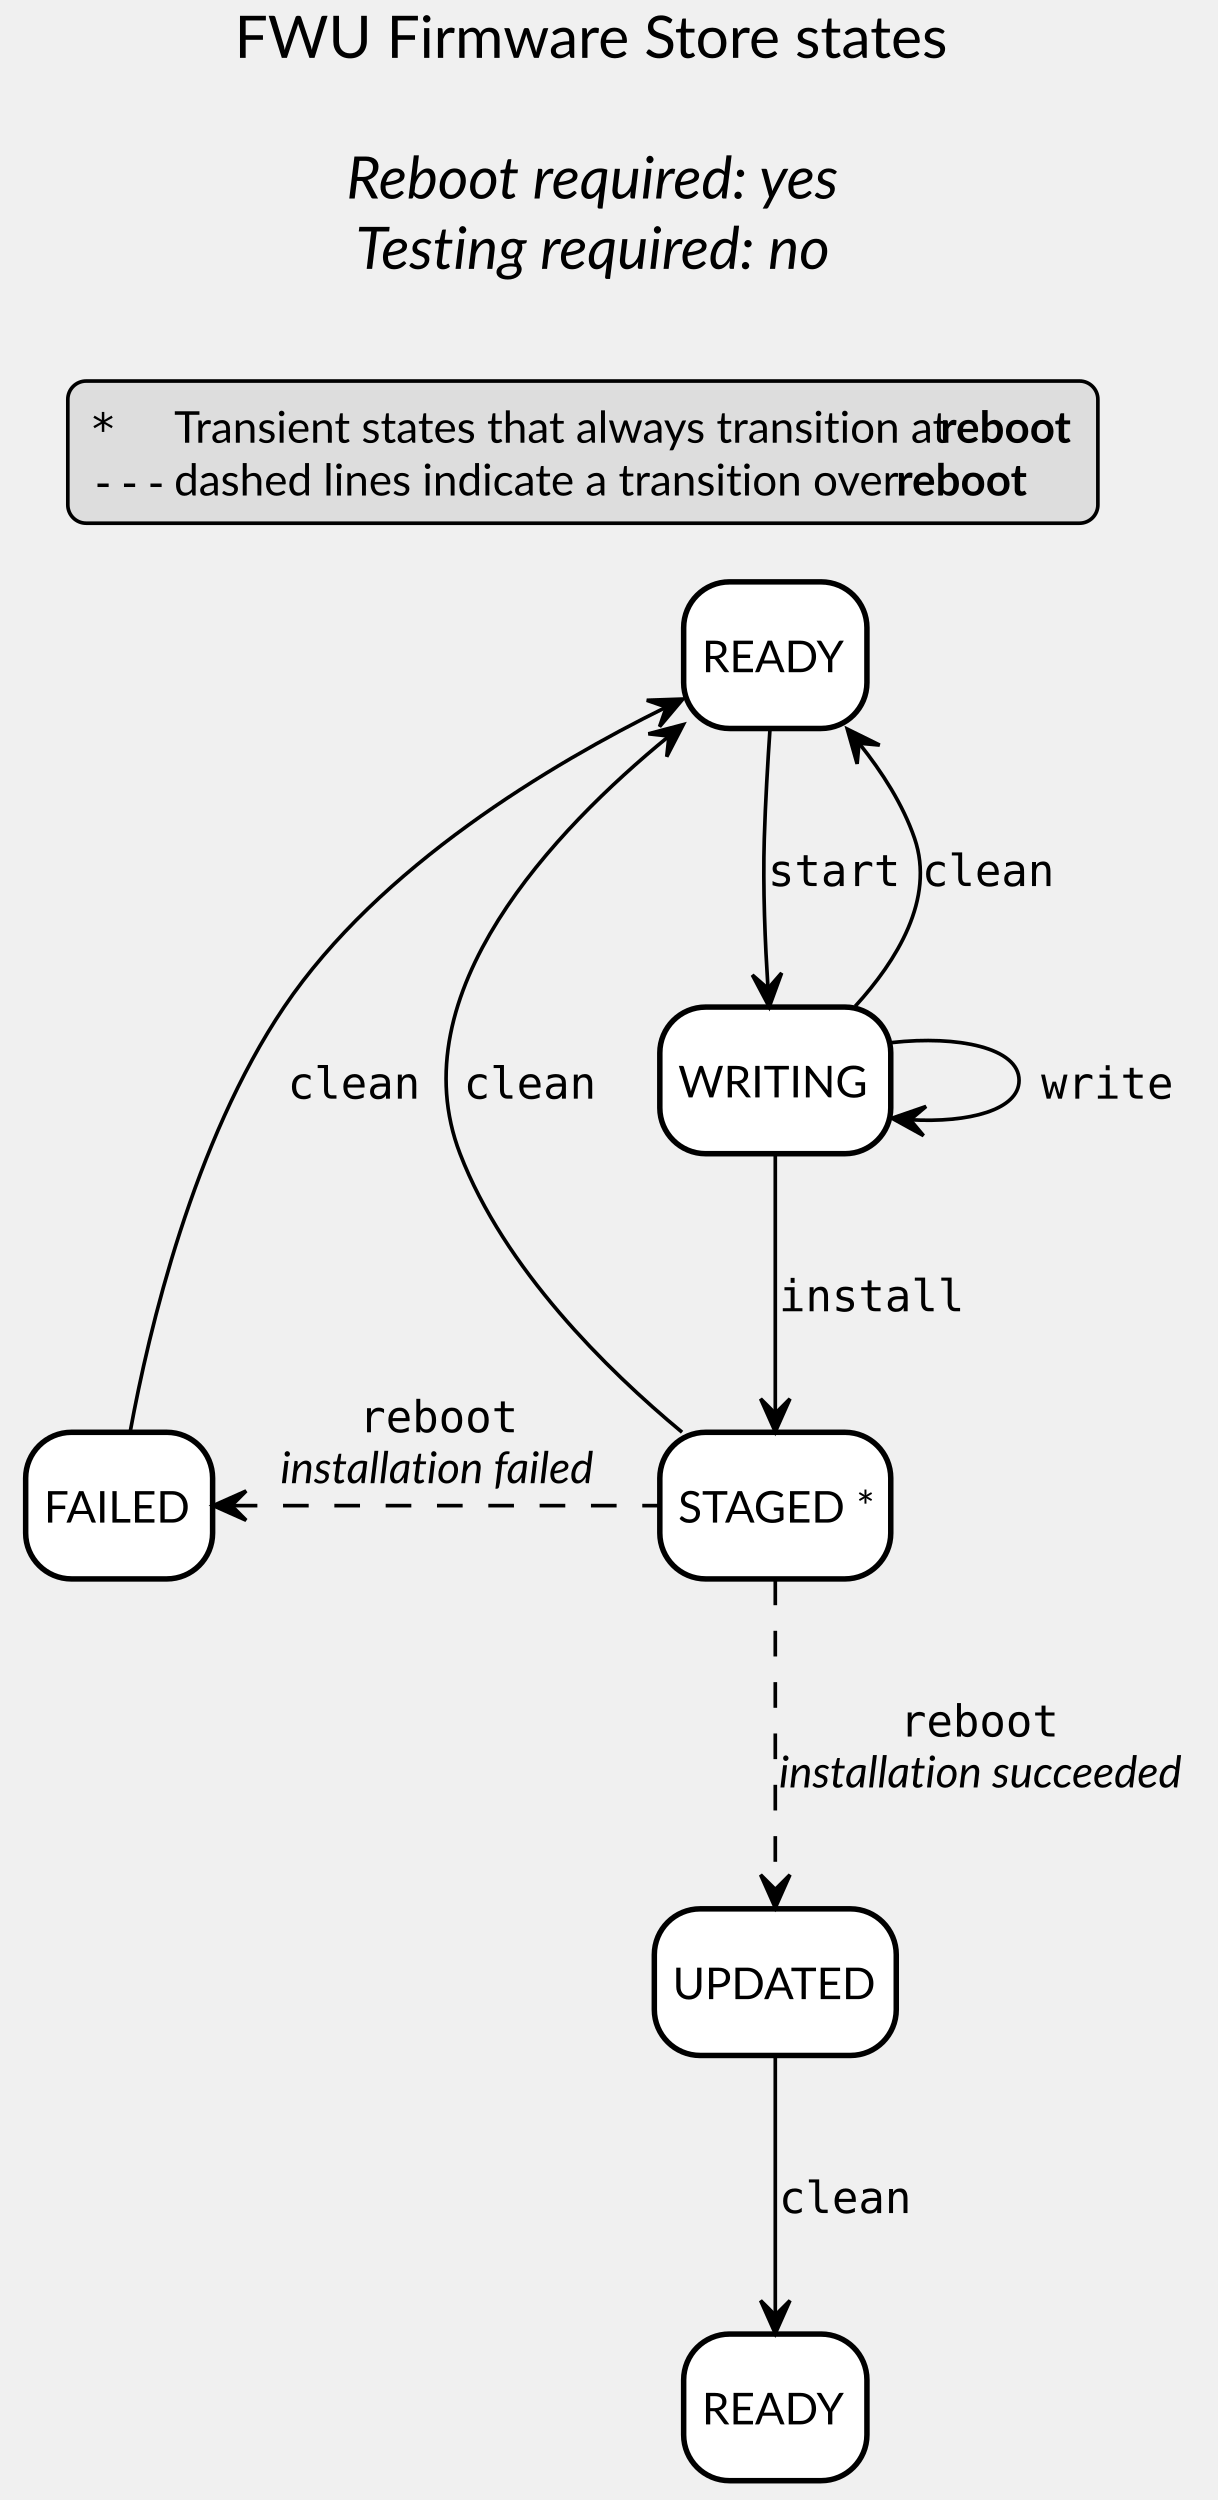
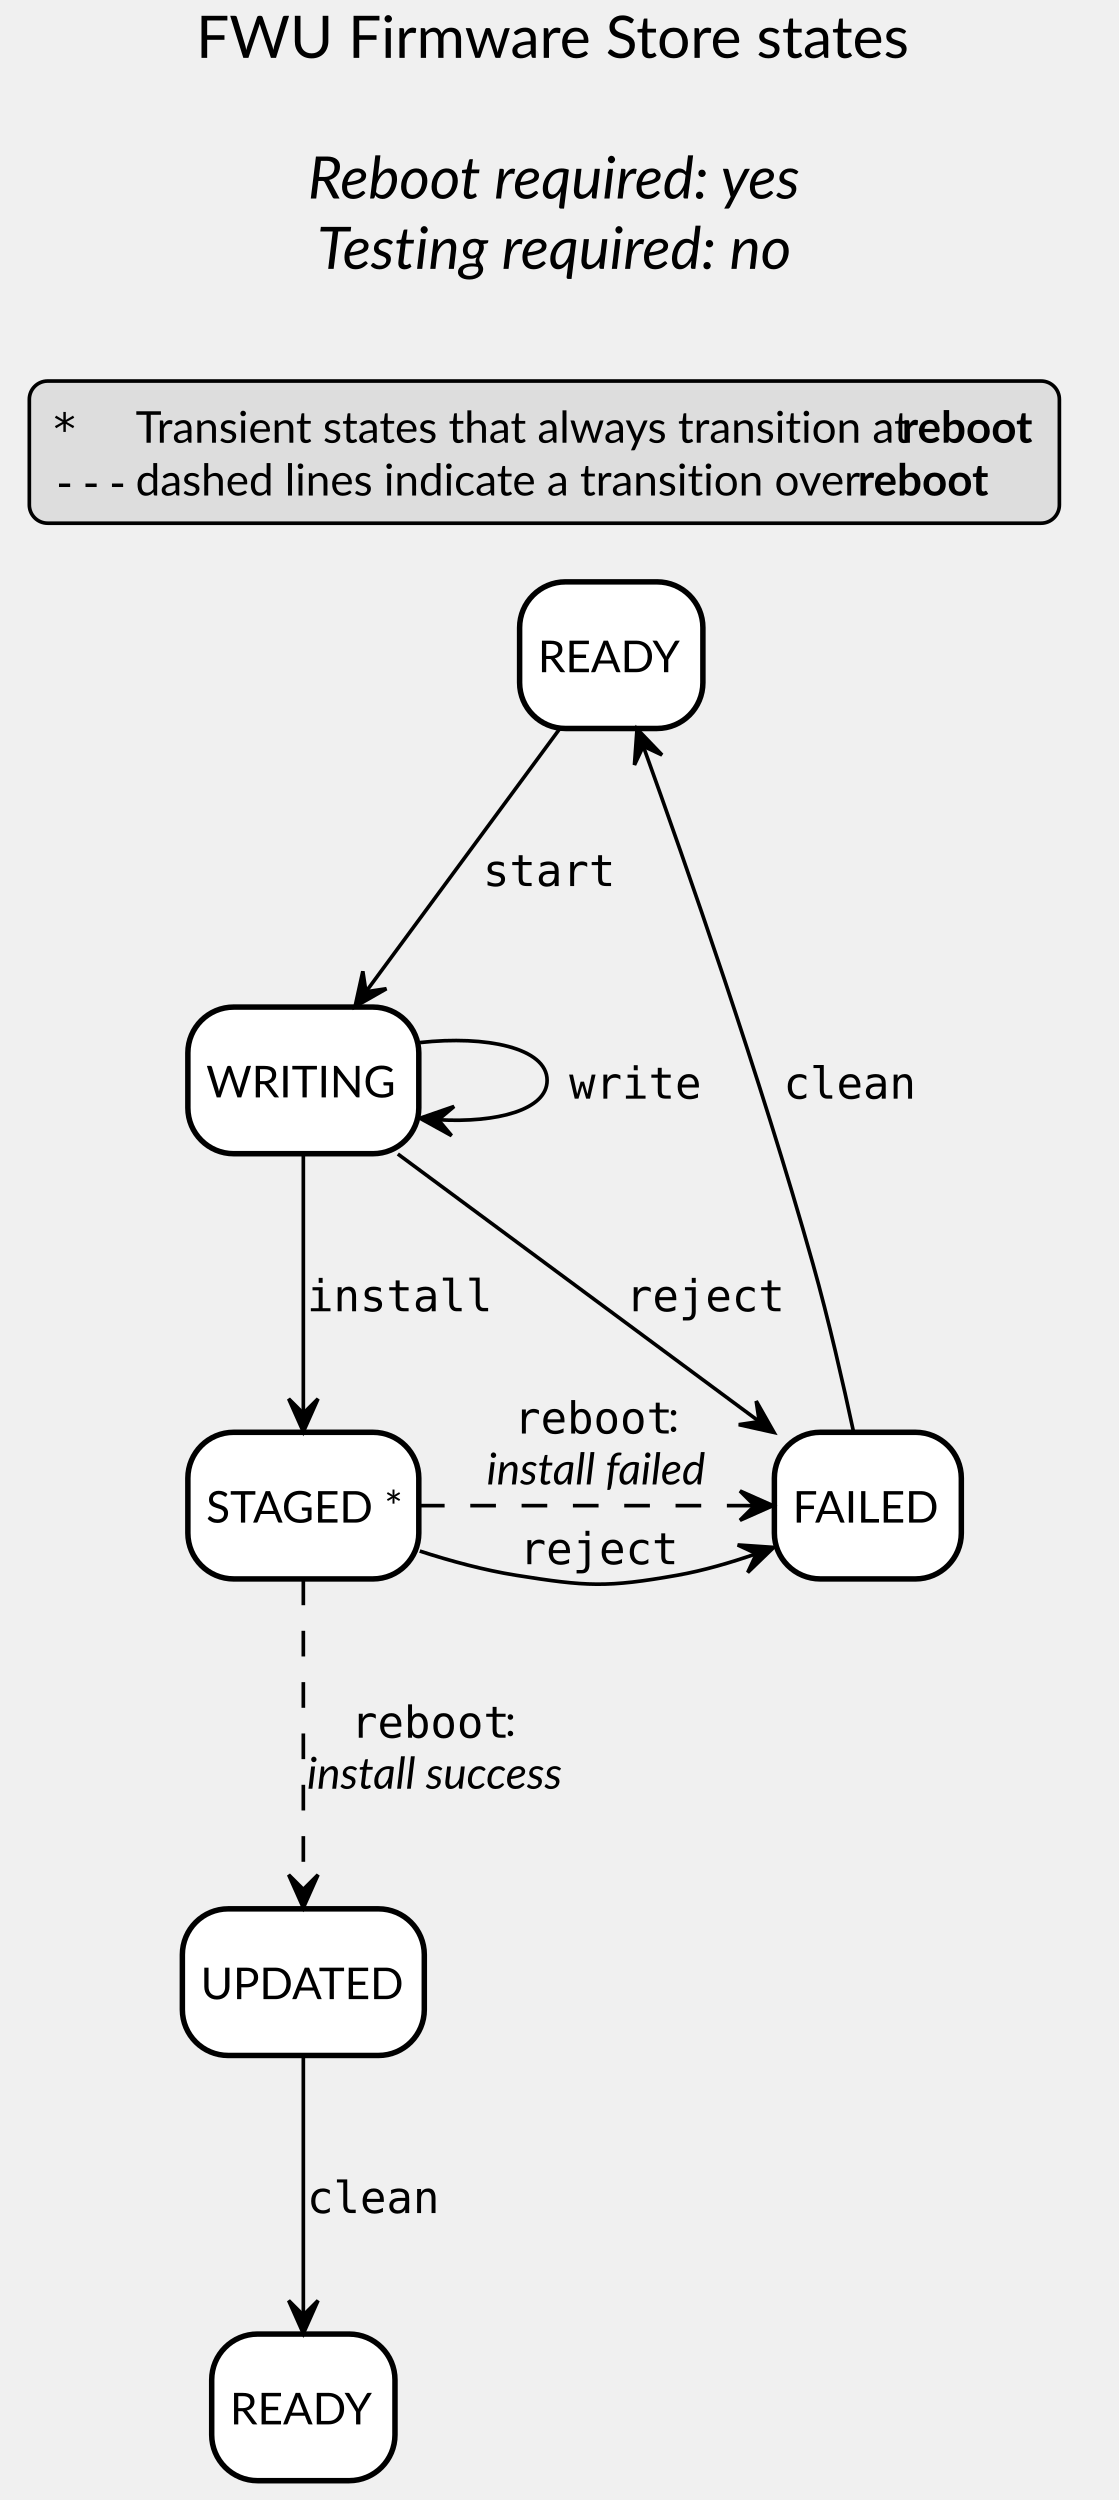
- <svg xmlns="http://www.w3.org/2000/svg" contentScriptType="application/ecmascript" contentStyleType="text/css" height="682px" preserveAspectRatio="none" style="width:332px;height:682px;background:#FFFFFF;" version="1.1" viewBox="0 0 332 682" width="332px" zoomAndPan="magnify">
+ <svg xmlns="http://www.w3.org/2000/svg" contentScriptType="application/ecmascript" contentStyleType="text/css" height="682px" preserveAspectRatio="none" style="width:305px;height:682px;background:#FFFFFF;" version="1.1" viewBox="0 0 305 682" width="305px" zoomAndPan="magnify">
  <defs />
  <g>
-     <text fill="#000000" font-family="Lato" font-size="16" lengthAdjust="spacing" textLength="191" x="64" y="15.783">FWU Firmware Store states</text>
-     <text fill="#000000" font-family="Lato" font-size="16" lengthAdjust="spacing" textLength="0" x="161" y="34.973" />
-     <text fill="#000000" font-family="Lato" font-size="16" font-style="italic" lengthAdjust="spacing" textLength="130" x="94.5" y="54.162">Reboot required: yes</text>
-     <text fill="#000000" font-family="Lato" font-size="16" font-style="italic" lengthAdjust="spacing" textLength="125" x="97" y="73.352">Testing required: no</text>
-     <text fill="#000000" font-family="Lato" font-size="16" lengthAdjust="spacing" textLength="0" x="161" y="92.541" />
-     <rect fill="#DDDDDD" height="38.784" rx="5" ry="5" style="stroke:#000000;stroke-width:1.0;" width="281" x="18.5" y="103.947" />
-     <text fill="#000000" font-family="Consolas" font-size="12" lengthAdjust="spacing" textLength="7" x="24.5" y="121.277">*</text>
-     <text fill="#000000" font-family="Lato" font-size="12" lengthAdjust="spacing" textLength="207" x="47.5" y="120.785">Transient states that always transition at</text>
-     <text fill="#000000" font-family="Lato" font-size="12" font-weight="bold" lengthAdjust="spacing" textLength="37" x="256.5" y="120.785">reboot</text>
-     <text fill="#000000" font-family="Consolas" font-size="12" lengthAdjust="spacing" textLength="21" x="24.5" y="135.669">---</text>
-     <text fill="#000000" font-family="Lato" font-size="12" lengthAdjust="spacing" textLength="195" x="47.5" y="135.177">dashed lines indicate a transition over</text>
-     <text fill="#000000" font-family="Lato" font-size="12" font-weight="bold" lengthAdjust="spacing" textLength="37" x="244.5" y="135.177">reboot</text>
-     <rect fill="#FFFFFF" height="40" rx="12.5" ry="12.5" style="stroke:#000000;stroke-width:1.5;" width="50" x="186.5" y="158.731" />
-     <text fill="#000000" font-family="Lato" font-size="12" lengthAdjust="spacing" textLength="40" x="191.5" y="183.373">READY</text>
-     <rect fill="#FFFFFF" height="40" rx="12.5" ry="12.5" style="stroke:#000000;stroke-width:1.5;" width="63" x="180" y="274.731" />
-     <text fill="#000000" font-family="Lato" font-size="12" lengthAdjust="spacing" textLength="53" x="185" y="299.373">WRITING</text>
-     <rect fill="#FFFFFF" height="40" rx="12.5" ry="12.5" style="stroke:#000000;stroke-width:1.5;" width="63" x="180" y="390.731" />
-     <text fill="#000000" font-family="Lato" font-size="12" lengthAdjust="spacing" textLength="53" x="185" y="415.373">STAGED *</text>
-     <rect fill="#FFFFFF" height="40" rx="12.5" ry="12.5" style="stroke:#000000;stroke-width:1.5;" width="51" x="7" y="390.731" />
-     <text fill="#000000" font-family="Lato" font-size="12" lengthAdjust="spacing" textLength="41" x="12" y="415.373">FAILED</text>
-     <rect fill="#FFFFFF" height="40" rx="12.5" ry="12.5" style="stroke:#000000;stroke-width:1.5;" width="66" x="178.5" y="520.731" />
-     <text fill="#000000" font-family="Lato" font-size="12" lengthAdjust="spacing" textLength="56" x="183.5" y="545.373">UPDATED</text>
-     <rect fill="#FFFFFF" height="40" rx="12.5" ry="12.5" style="stroke:#000000;stroke-width:1.5;" width="50" x="186.5" y="636.731" />
-     <text fill="#000000" font-family="Lato" font-size="12" lengthAdjust="spacing" textLength="40" x="191.5" y="661.373">READY</text>
-     <path d="M210.06,198.801 C209.45,207.861 208.8,218.851 208.5,228.731 C208.09,242.271 208.72,257.381 209.51,269.621 " fill="none" id="Start-to-Staging" style="stroke:#000000;stroke-width:1.0;" />
-     <polygon fill="#000000" points="209.85,274.681,213.225,265.429,209.508,269.693,205.244,265.976,209.85,274.681" style="stroke:#000000;stroke-width:1.0;" />
-     <text fill="#000000" font-family="Consolas" font-size="12" lengthAdjust="spacing" textLength="35" x="209.5" y="241.72">start</text>
-     <path d="M233.29,274.521 C244.65,262.081 255.13,245.181 249.5,228.731 C246.32,219.451 240.59,210.571 234.53,202.981 " fill="none" id="Staging-to-Start" style="stroke:#000000;stroke-width:1.0;" />
-     <polygon fill="#000000" points="231.14,198.901,233.825,208.377,234.339,202.744,239.973,203.258,231.14,198.901" style="stroke:#000000;stroke-width:1.0;" />
-     <text fill="#000000" font-family="Consolas" font-size="12" lengthAdjust="spacing" textLength="35" x="251.5" y="241.72">clean</text>
-     <path d="M243.32,284.411 C261.33,282.401 278,285.841 278,294.731 C278,302.791 264.31,306.371 248.33,305.471 " fill="none" id="Staging-to-Staging" style="stroke:#000000;stroke-width:1.0;" />
-     <polygon fill="#000000" points="243.32,305.051,251.944,309.808,248.302,305.48,252.63,301.837,243.32,305.051" style="stroke:#000000;stroke-width:1.0;" />
-     <text fill="#000000" font-family="Consolas" font-size="12" lengthAdjust="spacing" textLength="35" x="284" y="299.72">write</text>
-     <path d="M211.5,314.811 C211.5,334.211 211.5,364.341 211.5,385.431 " fill="none" id="Staging-to-Staged" style="stroke:#000000;stroke-width:1.0;" />
-     <polygon fill="#000000" points="211.5,390.591,215.5,381.591,211.5,385.591,207.5,381.591,211.5,390.591" style="stroke:#000000;stroke-width:1.0;" />
-     <text fill="#000000" font-family="Consolas" font-size="12" lengthAdjust="spacing" textLength="49" x="212.5" y="357.72">install</text>
-     <path d="M211.5,430.891 C211.5,453.421 211.5,490.841 211.5,515.401 " fill="none" id="Staged-to-Updated" style="stroke:#000000;stroke-width:1.0;stroke-dasharray:7.0,7.0;" />
-     <polygon fill="#000000" points="211.5,520.441,215.5,511.441,211.5,515.441,207.5,511.441,211.5,520.441" style="stroke:#000000;stroke-width:1.0;" />
-     <text fill="#000000" font-family="Consolas" font-size="12" lengthAdjust="spacing" textLength="42" x="245.5" y="473.72">reboot</text>
-     <text fill="#000000" font-family="Lato" font-size="12" font-style="italic" lengthAdjust="spacing" textLength="108" x="212.5" y="487.62">installation succeeded</text>
-     <path d="M63.21,410.731 C95.77,410.731 146.95,410.731 179.87,410.731 " fill="none" id="Failed-backto-Staged" style="stroke:#000000;stroke-width:1.0;stroke-dasharray:7.0,7.0;" />
-     <polygon fill="#000000" points="58.15,410.731,67.15,414.731,63.15,410.731,67.15,406.731,58.15,410.731" style="stroke:#000000;stroke-width:1.0;" />
-     <text fill="#000000" font-family="Consolas" font-size="12" lengthAdjust="spacing" textLength="42" x="98" y="390.72">reboot</text>
-     <text fill="#000000" font-family="Lato" font-size="12" font-style="italic" lengthAdjust="spacing" textLength="85" x="76.5" y="404.62">installation failed</text>
-     <path d="M186.06,390.711 C165.33,373.501 137.58,346.081 125.5,314.731 C108.67,271.051 151.22,226.411 182.29,200.981 " fill="none" id="Staged-to-Start" style="stroke:#000000;stroke-width:1.0;" />
-     <polygon fill="#000000" points="186.4,197.671,176.877,200.183,182.5,200.8,181.883,206.423,186.4,197.671" style="stroke:#000000;stroke-width:1.0;" />
-     <text fill="#000000" font-family="Consolas" font-size="12" lengthAdjust="spacing" textLength="35" x="126.5" y="299.72">clean</text>
-     <path d="M35.55,390.391 C40.62,362.791 52.77,311.391 77.5,274.731 C103.46,236.251 150.59,208.291 181.47,193.041 " fill="none" id="Failed-to-Start" style="stroke:#000000;stroke-width:1.0;" />
-     <polygon fill="#000000" points="186.28,190.701,176.437,191.036,181.782,192.886,179.932,198.232,186.28,190.701" style="stroke:#000000;stroke-width:1.0;" />
-     <text fill="#000000" font-family="Consolas" font-size="12" lengthAdjust="spacing" textLength="35" x="78.5" y="299.72">clean</text>
-     <path d="M211.5,560.811 C211.5,580.211 211.5,610.341 211.5,631.431 " fill="none" id="Updated-to-End" style="stroke:#000000;stroke-width:1.0;" />
-     <polygon fill="#000000" points="211.5,636.591,215.5,627.591,211.5,631.591,207.5,627.591,211.5,636.591" style="stroke:#000000;stroke-width:1.0;" />
-     <text fill="#000000" font-family="Consolas" font-size="12" lengthAdjust="spacing" textLength="35" x="212.5" y="603.72">clean</text>
+     <text fill="#000000" font-family="Lato" font-size="16" lengthAdjust="spacing" textLength="191" x="53.5" y="15.783">FWU Firmware Store states</text>
+     <text fill="#000000" font-family="Lato" font-size="16" lengthAdjust="spacing" textLength="0" x="150.5" y="34.973" />
+     <text fill="#000000" font-family="Lato" font-size="16" font-style="italic" lengthAdjust="spacing" textLength="130" x="84" y="54.162">Reboot required: yes</text>
+     <text fill="#000000" font-family="Lato" font-size="16" font-style="italic" lengthAdjust="spacing" textLength="125" x="86.5" y="73.352">Testing required: no</text>
+     <text fill="#000000" font-family="Lato" font-size="16" lengthAdjust="spacing" textLength="0" x="150.5" y="92.541" />
+     <rect fill="#DDDDDD" height="38.784" rx="5" ry="5" style="stroke:#000000;stroke-width:1.0;" width="281" x="8" y="103.947" />
+     <text fill="#000000" font-family="Consolas" font-size="12" lengthAdjust="spacing" textLength="7" x="14" y="121.277">*</text>
+     <text fill="#000000" font-family="Lato" font-size="12" lengthAdjust="spacing" textLength="207" x="37" y="120.785">Transient states that always transition at</text>
+     <text fill="#000000" font-family="Lato" font-size="12" font-weight="bold" lengthAdjust="spacing" textLength="37" x="246" y="120.785">reboot</text>
+     <text fill="#000000" font-family="Consolas" font-size="12" lengthAdjust="spacing" textLength="21" x="14" y="135.669">---</text>
+     <text fill="#000000" font-family="Lato" font-size="12" lengthAdjust="spacing" textLength="195" x="37" y="135.177">dashed lines indicate a transition over</text>
+     <text fill="#000000" font-family="Lato" font-size="12" font-weight="bold" lengthAdjust="spacing" textLength="37" x="234" y="135.177">reboot</text>
+     <rect fill="#FFFFFF" height="40" rx="12.5" ry="12.5" style="stroke:#000000;stroke-width:1.5;" width="50" x="141.75" y="158.731" />
+     <text fill="#000000" font-family="Lato" font-size="12" lengthAdjust="spacing" textLength="40" x="146.75" y="183.373">READY</text>
+     <rect fill="#FFFFFF" height="40" rx="12.5" ry="12.5" style="stroke:#000000;stroke-width:1.5;" width="63" x="51.25" y="274.731" />
+     <text fill="#000000" font-family="Lato" font-size="12" lengthAdjust="spacing" textLength="53" x="56.25" y="299.373">WRITING</text>
+     <rect fill="#FFFFFF" height="40" rx="12.5" ry="12.5" style="stroke:#000000;stroke-width:1.5;" width="63" x="51.25" y="390.731" />
+     <text fill="#000000" font-family="Lato" font-size="12" lengthAdjust="spacing" textLength="53" x="56.25" y="415.373">STAGED *</text>
+     <rect fill="#FFFFFF" height="40" rx="12.5" ry="12.5" style="stroke:#000000;stroke-width:1.5;" width="51" x="211.25" y="390.731" />
+     <text fill="#000000" font-family="Lato" font-size="12" lengthAdjust="spacing" textLength="41" x="216.25" y="415.373">FAILED</text>
+     <rect fill="#FFFFFF" height="40" rx="12.5" ry="12.5" style="stroke:#000000;stroke-width:1.5;" width="66" x="49.75" y="520.731" />
+     <text fill="#000000" font-family="Lato" font-size="12" lengthAdjust="spacing" textLength="56" x="54.75" y="545.373">UPDATED</text>
+     <rect fill="#FFFFFF" height="40" rx="12.5" ry="12.5" style="stroke:#000000;stroke-width:1.5;" width="50" x="57.75" y="636.731" />
+     <text fill="#000000" font-family="Lato" font-size="12" lengthAdjust="spacing" textLength="40" x="62.75" y="661.373">READY</text>
+     <path d="M152.69,198.811 C138.15,218.541 115.44,249.361 99.87,270.491 " fill="none" id="Start-to-Staging" style="stroke:#000000;stroke-width:1.0;" />
+     <polygon fill="#000000" points="96.86,274.591,105.421,269.723,99.828,270.568,98.983,264.974,96.86,274.591" style="stroke:#000000;stroke-width:1.0;" />
+     <text fill="#000000" font-family="Consolas" font-size="12" lengthAdjust="spacing" textLength="35" x="131.75" y="241.72">start</text>
+     <path d="M114.57,284.411 C132.58,282.401 149.25,285.841 149.25,294.731 C149.25,302.791 135.56,306.371 119.58,305.471 " fill="none" id="Staging-to-Staging" style="stroke:#000000;stroke-width:1.0;" />
+     <polygon fill="#000000" points="114.57,305.051,123.194,309.808,119.552,305.48,123.879,301.837,114.57,305.051" style="stroke:#000000;stroke-width:1.0;" />
+     <text fill="#000000" font-family="Consolas" font-size="12" lengthAdjust="spacing" textLength="35" x="155.25" y="299.72">write</text>
+     <path d="M82.75,314.811 C82.75,334.211 82.75,364.341 82.75,385.431 " fill="none" id="Staging-to-Staged" style="stroke:#000000;stroke-width:1.0;" />
+     <polygon fill="#000000" points="82.75,390.591,86.75,381.591,82.75,385.591,78.75,381.591,82.75,390.591" style="stroke:#000000;stroke-width:1.0;" />
+     <text fill="#000000" font-family="Consolas" font-size="12" lengthAdjust="spacing" textLength="49" x="83.75" y="357.72">install</text>
+     <path d="M108.53,314.811 C135.7,334.931 178.46,366.581 207.04,387.731 " fill="none" id="Staging-to-Failed" style="stroke:#000000;stroke-width:1.0;" />
+     <polygon fill="#000000" points="211.15,390.781,206.296,382.212,207.131,387.807,201.536,388.642,211.15,390.781" style="stroke:#000000;stroke-width:1.0;" />
+     <text fill="#000000" font-family="Consolas" font-size="12" lengthAdjust="spacing" textLength="42" x="170.75" y="357.72">reject</text>
+     <path d="M82.75,430.891 C82.75,453.421 82.75,490.841 82.75,515.401 " fill="none" id="Staged-to-Updated" style="stroke:#000000;stroke-width:1.0;stroke-dasharray:7.0,7.0;" />
+     <polygon fill="#000000" points="82.75,520.441,86.75,511.441,82.75,515.441,78.75,511.441,82.75,520.441" style="stroke:#000000;stroke-width:1.0;" />
+     <text fill="#000000" font-family="Consolas" font-size="12" lengthAdjust="spacing" textLength="42" x="95.75" y="474.061">reboot</text>
+     <text fill="#000000" font-family="Lato" font-size="12" lengthAdjust="spacing" textLength="3" x="137.75" y="473.569">:</text>
+     <text fill="#000000" font-family="Lato" font-size="12" font-style="italic" lengthAdjust="spacing" textLength="69" x="83.75" y="487.961">install success</text>
+     <path d="M114.29,410.731 C141.02,410.731 179.13,410.731 205.72,410.731 " fill="none" id="Staged-to-Failed" style="stroke:#000000;stroke-width:1.0;stroke-dasharray:7.0,7.0;" />
+     <polygon fill="#000000" points="210.87,410.731,201.87,406.731,205.87,410.731,201.87,414.731,210.87,410.731" style="stroke:#000000;stroke-width:1.0;" />
+     <text fill="#000000" font-family="Consolas" font-size="12" lengthAdjust="spacing" textLength="42" x="140.25" y="391.061">reboot</text>
+     <text fill="#000000" font-family="Lato" font-size="12" lengthAdjust="spacing" textLength="3" x="182.25" y="390.569">:</text>
+     <text fill="#000000" font-family="Lato" font-size="12" font-style="italic" lengthAdjust="spacing" textLength="60" x="132.75" y="404.961">install failed</text>
+     <path d="M114.51,423.131 C122.92,425.861 132.07,428.341 140.75,429.731 C160.06,432.811 165.49,433.141 184.75,429.731 C191.9,428.461 199.36,426.291 206.33,423.851 " fill="none" id="Staged-to-Failed-1" style="stroke:#000000;stroke-width:1.0;" />
+     <polygon fill="#000000" points="211.06,422.131,201.234,421.457,206.363,423.845,203.976,428.973,211.06,422.131" style="stroke:#000000;stroke-width:1.0;" />
+     <text fill="#000000" font-family="Consolas" font-size="12" lengthAdjust="spacing" textLength="42" x="141.75" y="426.72">reject</text>
+     <path d="M175.55,203.741 C187.07,235.671 207.47,293.961 221.75,344.731 C226.05,360.001 230.04,377.541 232.83,390.551 " fill="none" id="Start-backto-Failed" style="stroke:#000000;stroke-width:1.0;" />
+     <polygon fill="#000000" points="173.78,198.851,173.08,208.675,175.481,203.553,180.603,205.954,173.78,198.851" style="stroke:#000000;stroke-width:1.0;" />
+     <text fill="#000000" font-family="Consolas" font-size="12" lengthAdjust="spacing" textLength="35" x="213.75" y="299.72">clean</text>
+     <path d="M82.75,560.811 C82.75,580.211 82.75,610.341 82.75,631.431 " fill="none" id="Updated-to-End" style="stroke:#000000;stroke-width:1.0;" />
+     <polygon fill="#000000" points="82.75,636.591,86.75,627.591,82.75,631.591,78.75,627.591,82.75,636.591" style="stroke:#000000;stroke-width:1.0;" />
+     <text fill="#000000" font-family="Consolas" font-size="12" lengthAdjust="spacing" textLength="35" x="83.75" y="603.72">clean</text>
  </g>
</svg>
